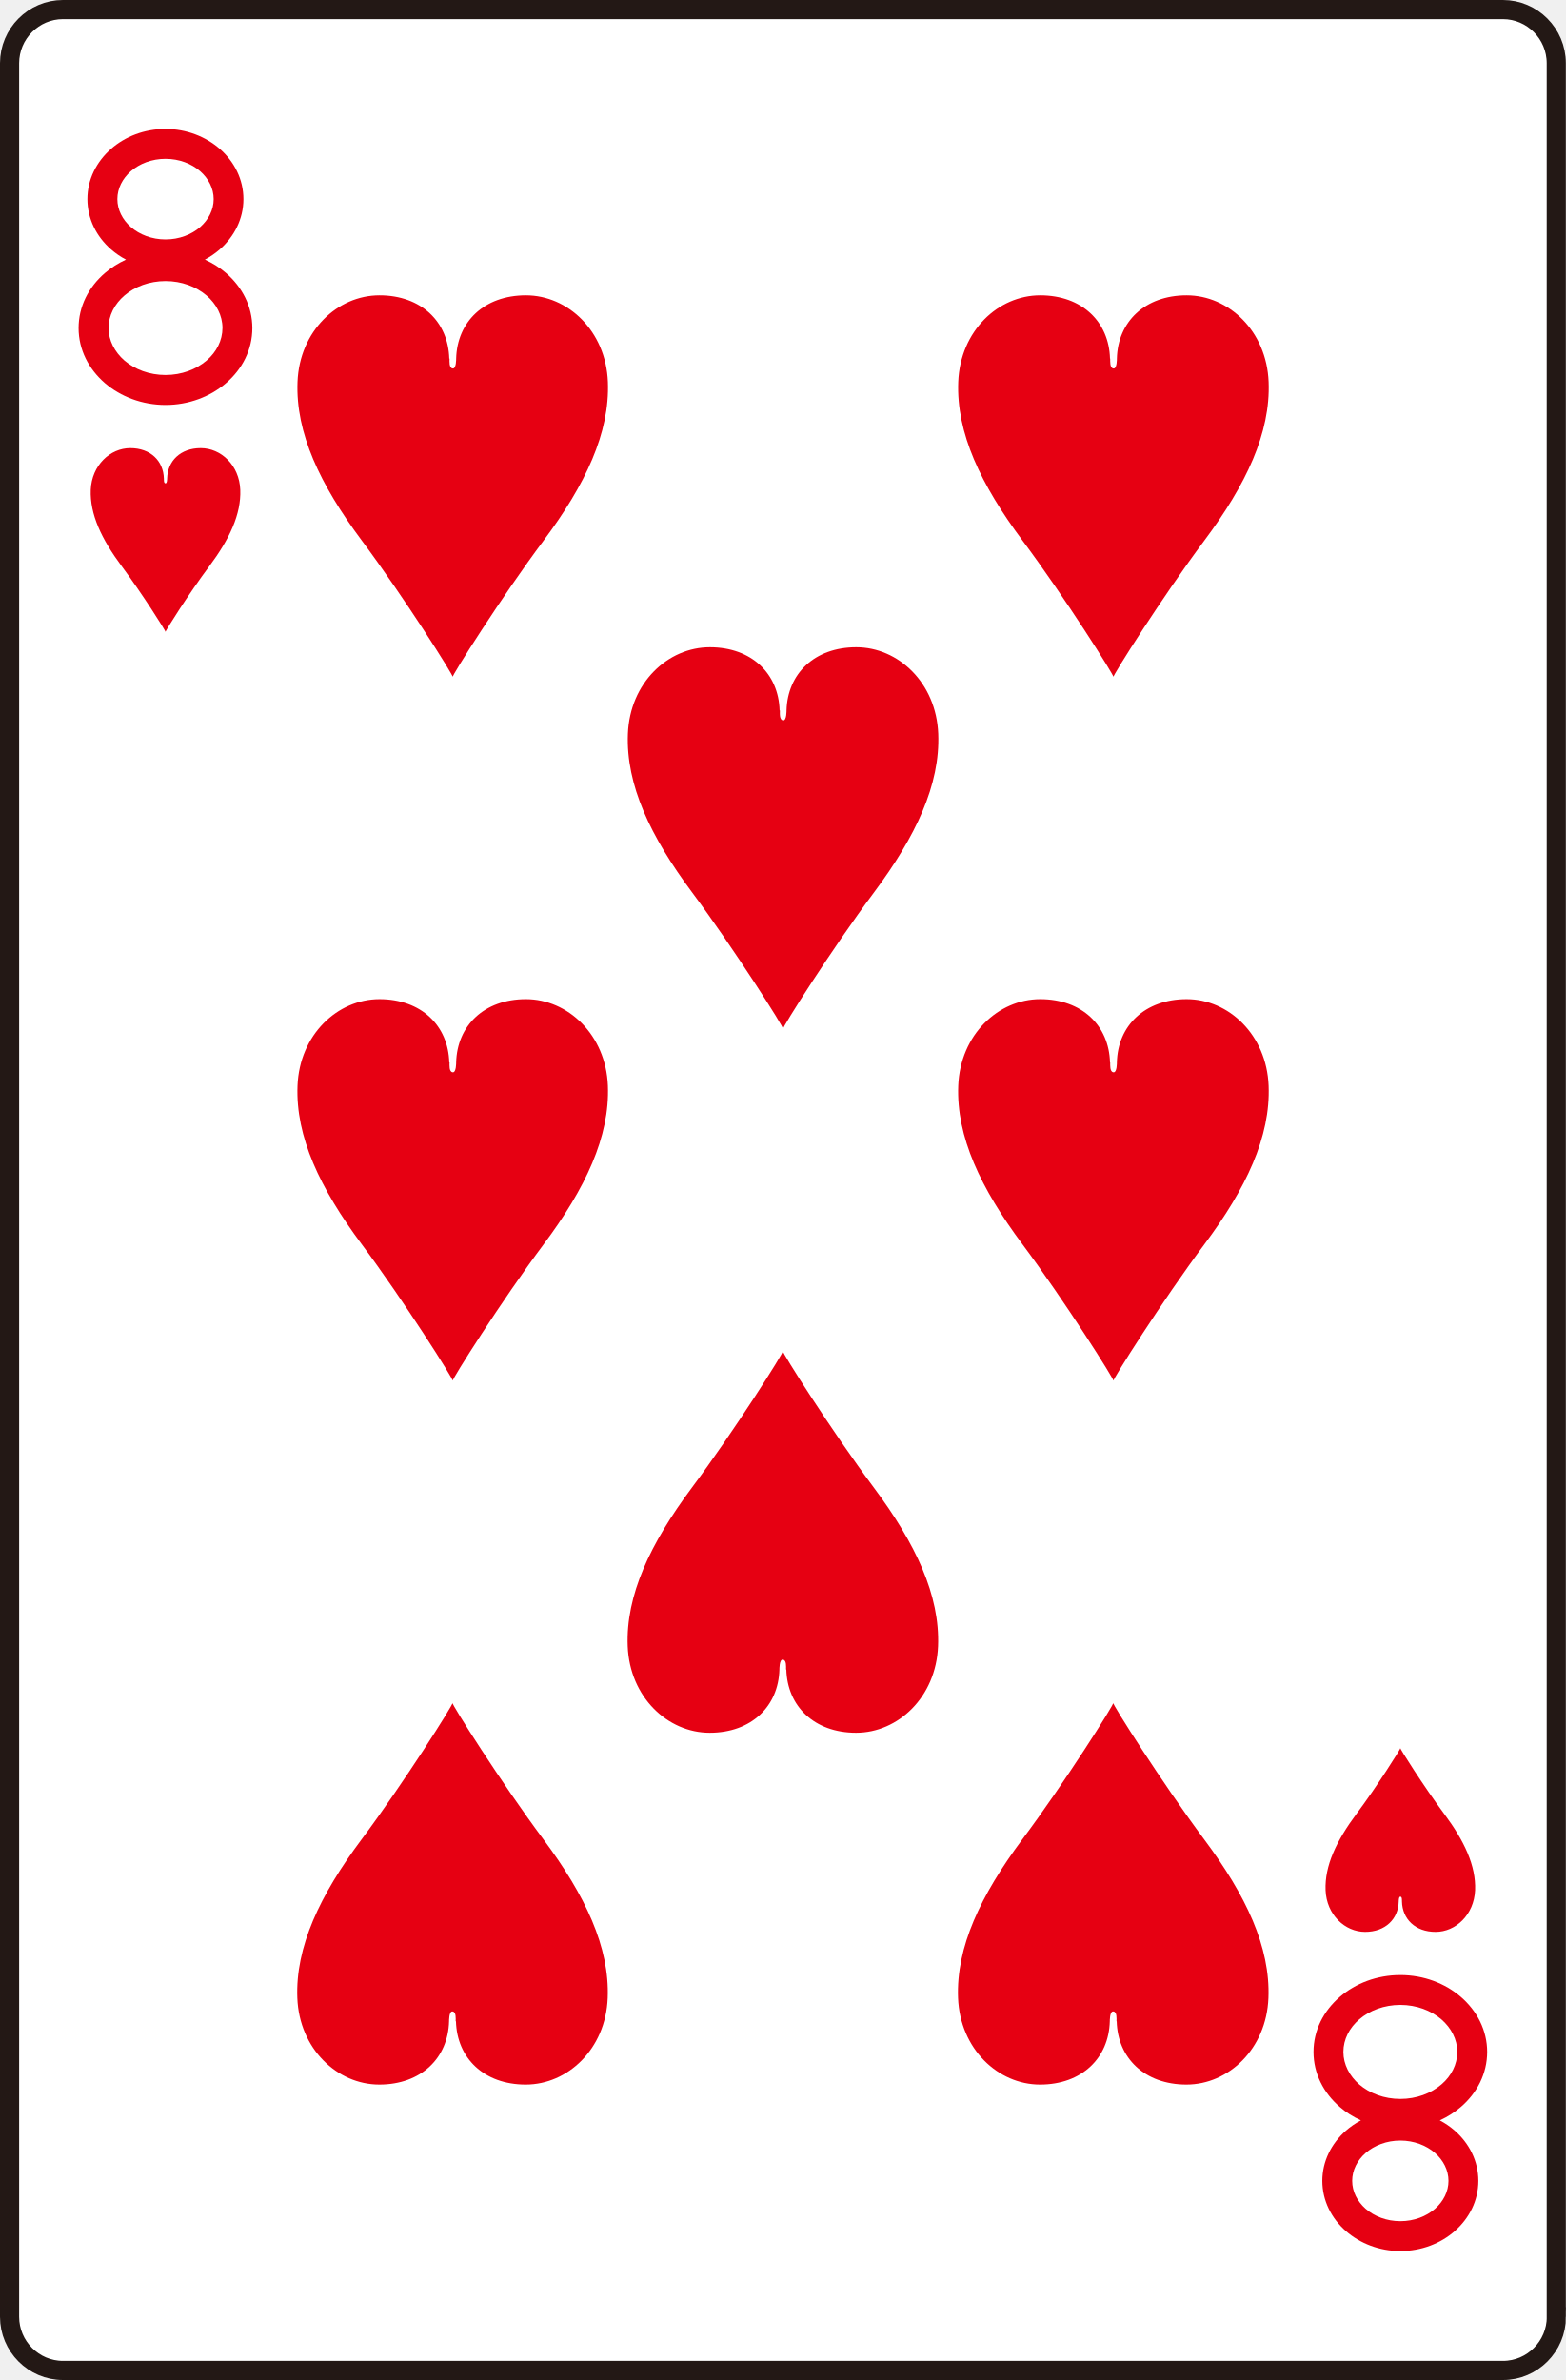
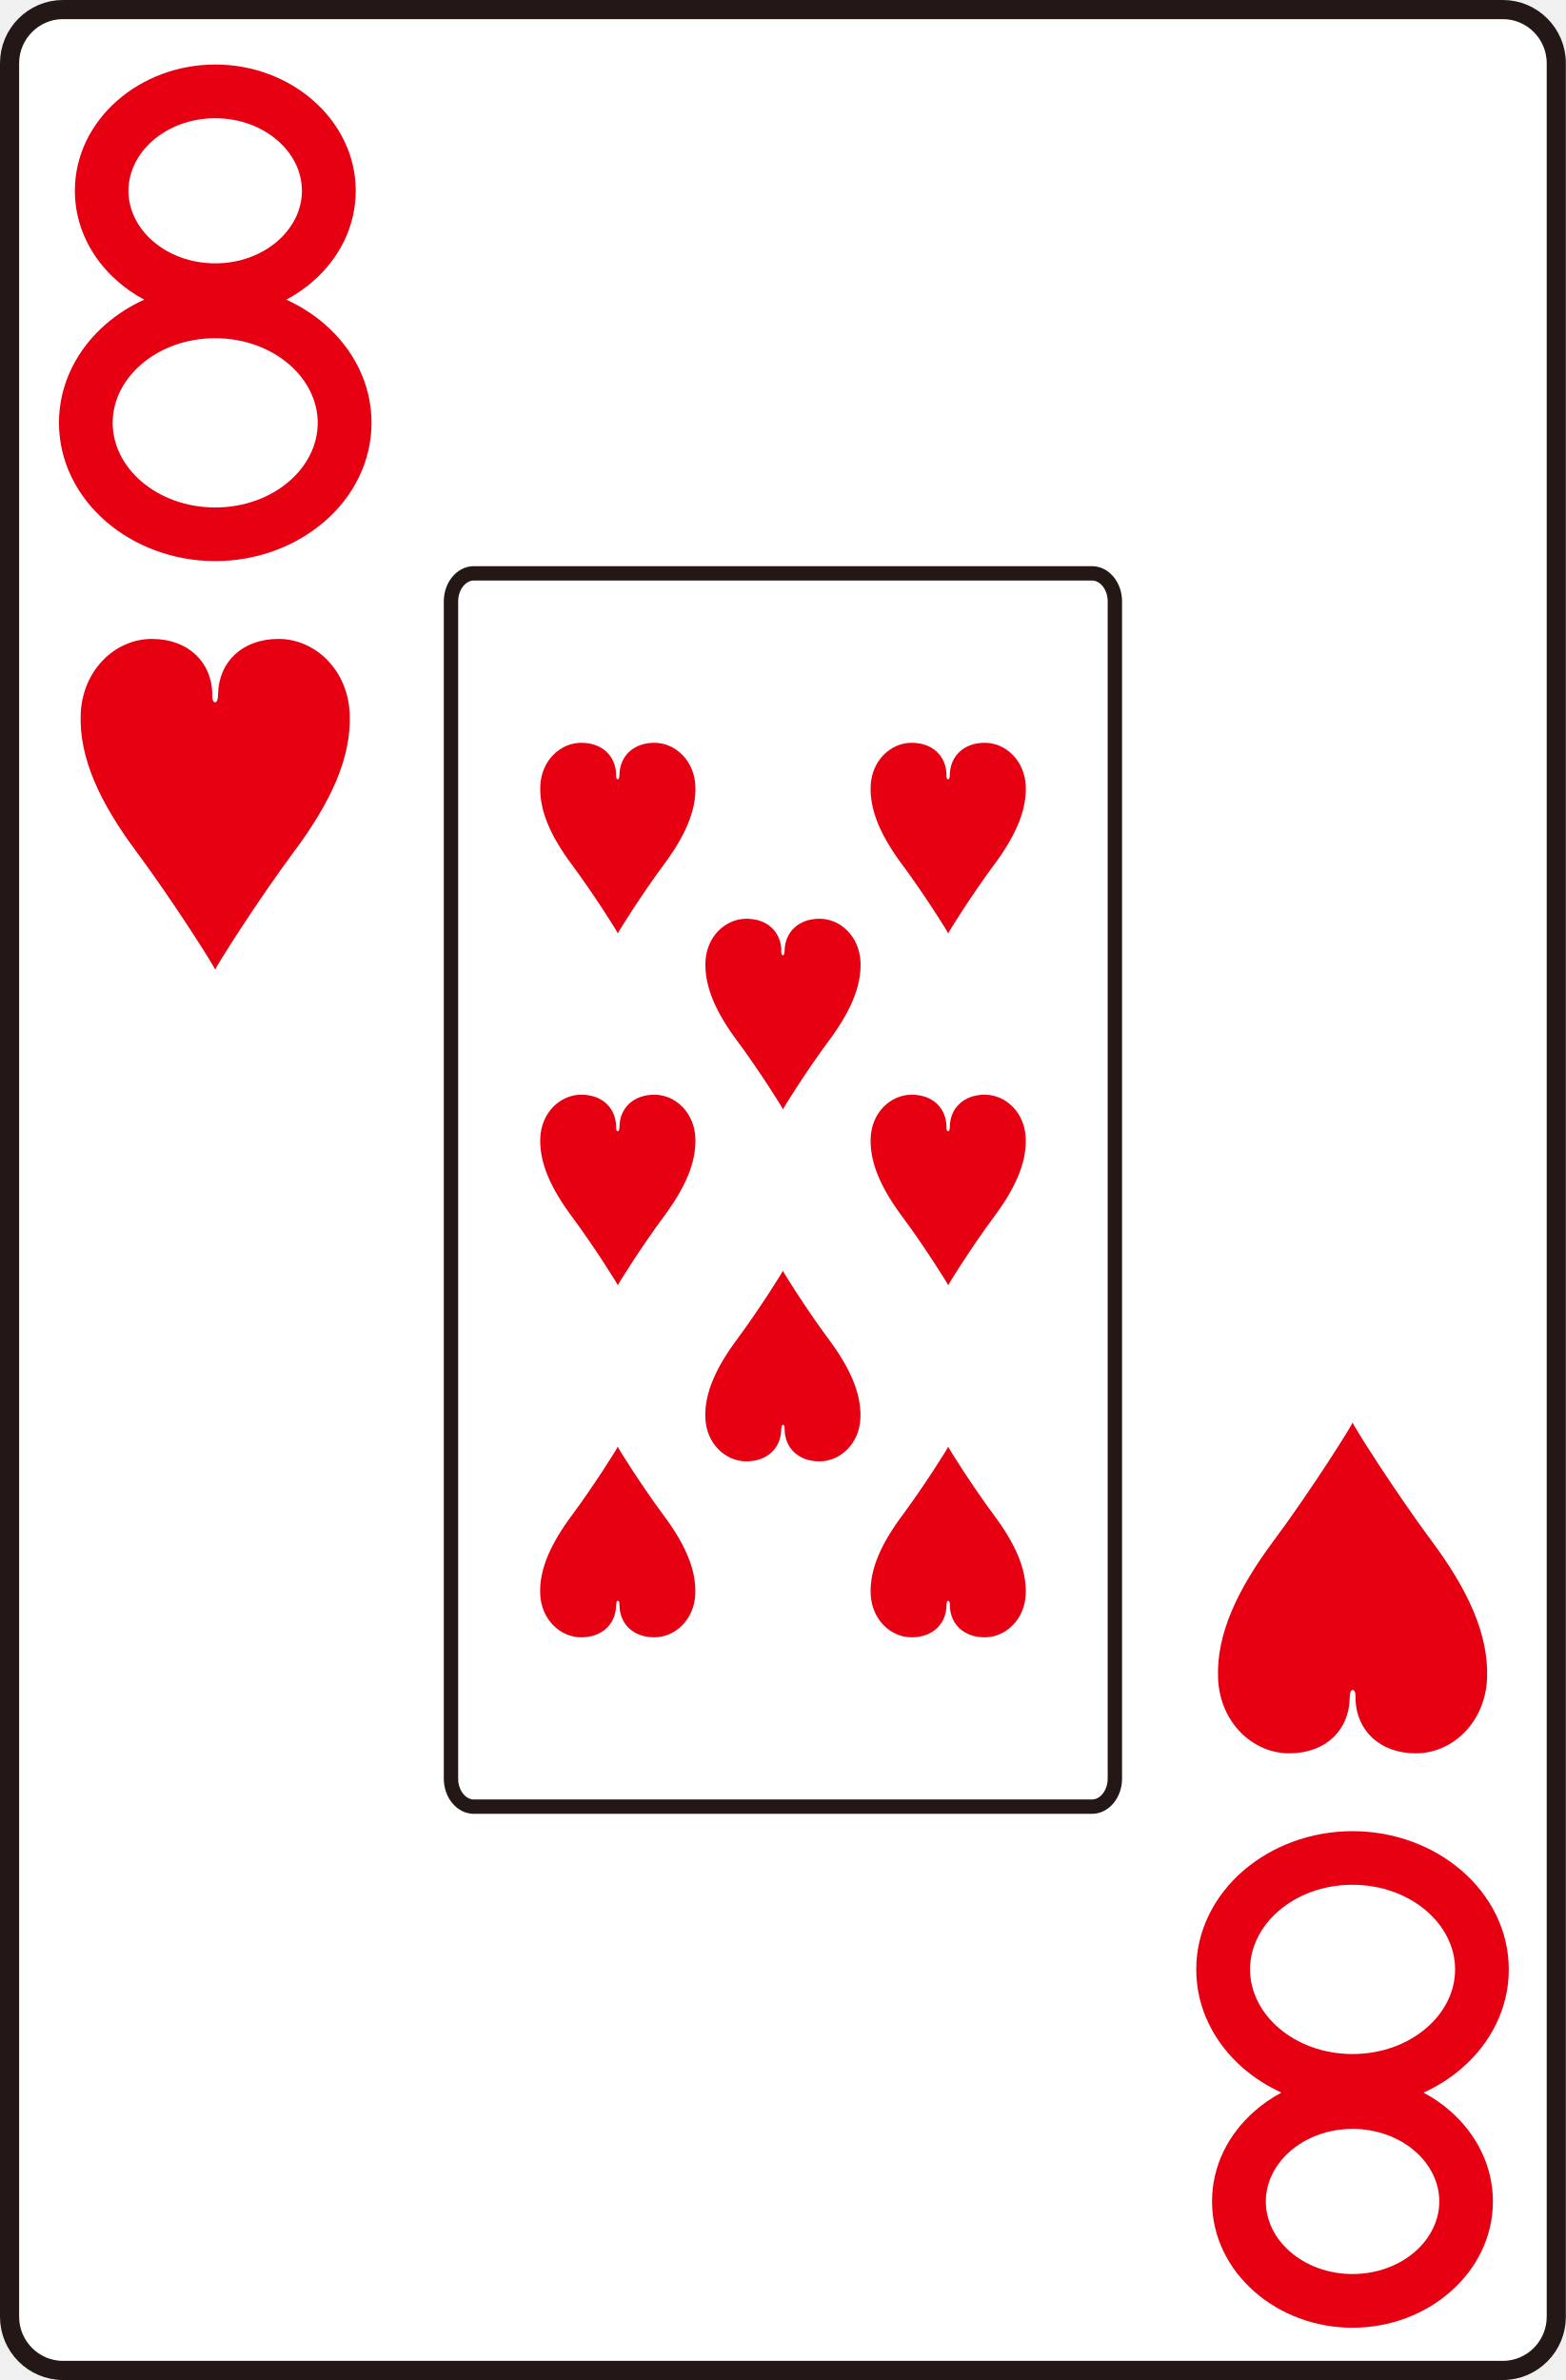
<svg xmlns="http://www.w3.org/2000/svg" id="_图层_2" data-name="图层 2" viewBox="0 0 163.58 248.61">
  <g id="_图层_1-2" data-name="图层 1">
+     <path d="m1,6.6c0-3.08,2.51-5.6,5.57-5.6h150.43c3.06,0,5.57,2.52,5.57,5.6v235.41c0,3.08-2.51,5.6-5.57,5.6H6.57c-3.06,0-5.57-2.52-5.57-5.6V6.6Z" style="fill: #fff; fill-rule: evenodd; stroke: #231815; stroke-miterlimit: 22.93; stroke-width: 2px;" />
    <g>
-       <path d="m162.58,242.01c0,3.08-2.51,5.6-5.57,5.6H6.57c-3.06,0-5.57-2.52-5.57-5.6V6.6C1,3.52,3.51,1,6.57,1h150.43c3.06,0,5.57,2.52,5.57,5.6v235.41Z" style="fill: #fff; fill-rule: evenodd; stroke: #231815; stroke-miterlimit: 22.93; stroke-width: 2px;" />
-       <g>
-         <g>
-           <path d="m21.41,27.12c.81.37,1.56.84,2.2,1.4,1.69,1.46,2.75,3.49,2.75,5.75s-1.05,4.29-2.75,5.75c-1.64,1.41-3.88,2.28-6.32,2.28s-4.69-.87-6.33-2.28c-1.69-1.46-2.75-3.49-2.75-5.75s1.05-4.29,2.75-5.75c.65-.56,1.39-1.03,2.2-1.4-.57-.3-1.09-.66-1.56-1.07-1.52-1.33-2.47-3.19-2.47-5.25s.95-3.91,2.47-5.25c1.47-1.29,3.48-2.08,5.68-2.08s4.21.8,5.68,2.08c1.52,1.33,2.47,3.19,2.47,5.25s-.95,3.91-2.47,5.25c-.47.41-.99.77-1.56,1.07h0Zm-4.12,2.24c-1.69,0-3.21.58-4.29,1.51-1.03.88-1.66,2.09-1.66,3.39s.64,2.51,1.66,3.4c1.09.93,2.6,1.51,4.29,1.51s3.2-.58,4.29-1.51c1.03-.88,1.66-2.09,1.66-3.4s-.64-2.51-1.66-3.39c-1.09-.93-2.6-1.51-4.29-1.51h0Zm0-12.77c-1.43,0-2.71.5-3.63,1.3-.86.76-1.4,1.79-1.4,2.91s.54,2.15,1.4,2.91c.92.8,2.2,1.3,3.63,1.3s2.71-.5,3.63-1.3c.86-.76,1.4-1.79,1.4-2.91s-.54-2.15-1.4-2.91c-.92-.8-2.2-1.3-3.63-1.3Z" style="fill: #e60012; stroke-width: 0px;" />
-           <path d="m17.12,49.99c-.05-1.85-1.4-3.18-3.51-3.18s-4.02,1.79-4.13,4.35c-.1,2.56,1.13,5.16,3.23,7.98,2.1,2.82,4.67,6.87,4.58,6.87s2.47-4.05,4.58-6.87c2.1-2.82,3.33-5.42,3.23-7.98-.1-2.56-2.01-4.35-4.13-4.35s-3.47,1.34-3.51,3.18c0,0,0,.51-.17.5-.2-.02-.16-.37-.17-.5Z" style="fill: #e60012; fill-rule: evenodd; stroke-width: 0px;" />
-         </g>
-         <g>
-           <path d="m142.16,221.49c-.81-.37-1.56-.84-2.2-1.4-1.7-1.46-2.75-3.49-2.75-5.75s1.05-4.29,2.75-5.75c1.63-1.41,3.87-2.28,6.32-2.28s4.69.87,6.32,2.28c1.69,1.46,2.75,3.49,2.75,5.75s-1.05,4.29-2.75,5.75c-.65.56-1.39,1.03-2.2,1.4.57.3,1.09.66,1.56,1.07,1.52,1.33,2.47,3.19,2.47,5.25s-.95,3.91-2.47,5.25c-1.47,1.29-3.48,2.08-5.68,2.08s-4.21-.8-5.68-2.08c-1.52-1.33-2.47-3.19-2.47-5.25s.95-3.91,2.47-5.25c.47-.41.99-.77,1.56-1.07h0Zm4.12-2.24c1.69,0,3.2-.58,4.29-1.51,1.03-.88,1.66-2.09,1.66-3.4s-.64-2.51-1.66-3.4c-1.09-.93-2.6-1.51-4.29-1.51s-3.21.58-4.29,1.51c-1.03.88-1.66,2.09-1.66,3.4s.64,2.51,1.66,3.4c1.09.93,2.6,1.51,4.29,1.51h0Zm0,12.77c1.43,0,2.71-.5,3.63-1.3.86-.76,1.4-1.79,1.4-2.91s-.54-2.15-1.4-2.91c-.92-.8-2.2-1.3-3.63-1.3s-2.71.5-3.63,1.3c-.86.75-1.4,1.79-1.4,2.91s.54,2.15,1.4,2.91c.92.8,2.2,1.3,3.63,1.3Z" style="fill: #e60012; stroke-width: 0px;" />
-           <path d="m146.45,198.62c.04,1.85,1.4,3.18,3.51,3.18s4.02-1.79,4.13-4.35c.1-2.56-1.13-5.16-3.23-7.98-2.1-2.82-4.67-6.87-4.58-6.87s-2.47,4.05-4.58,6.87c-2.1,2.82-3.33,5.42-3.23,7.98.1,2.56,2.02,4.35,4.13,4.35s3.47-1.34,3.51-3.18c0,0,0-.51.17-.5.2.01.16.37.17.5Z" style="fill: #e60012; fill-rule: evenodd; stroke-width: 0px;" />
-         </g>
-         <path d="m82.14,174.39c.1,3.83,2.91,6.61,7.29,6.61s8.35-3.72,8.56-9.04c.21-5.32-2.34-10.71-6.71-16.57-4.36-5.85-9.69-14.26-9.5-14.26s-5.13,8.41-9.5,14.26c-4.36,5.85-6.92,11.25-6.71,16.57.21,5.32,4.18,9.04,8.56,9.04s7.19-2.78,7.29-6.61c0,0-.02-1.06.35-1.03.41.03.34.77.34,1.03h0Zm33.81-63.41c-.1-3.83-2.91-6.61-7.29-6.61s-8.35,3.71-8.56,9.04c-.21,5.32,2.34,10.71,6.71,16.57,4.36,5.85,9.68,14.26,9.5,14.26s5.13-8.41,9.5-14.26c4.37-5.85,6.92-11.25,6.71-16.57-.21-5.32-4.18-9.04-8.56-9.04s-7.2,2.78-7.29,6.61c0,0,.02,1.06-.35,1.03-.41-.03-.34-.77-.35-1.03h0Zm-69.02,0c-.1-3.83-2.91-6.61-7.29-6.61s-8.35,3.71-8.56,9.04c-.21,5.32,2.34,10.71,6.71,16.57,4.36,5.85,9.69,14.26,9.5,14.26s5.13-8.41,9.5-14.26c4.37-5.85,6.92-11.25,6.71-16.57-.21-5.32-4.18-9.04-8.56-9.04s-7.19,2.78-7.29,6.61c0,0,.02,1.06-.35,1.03-.41-.03-.34-.77-.34-1.03h0Zm34.51-36.76c-.1-3.83-2.91-6.61-7.29-6.61s-8.35,3.71-8.56,9.04,2.34,10.71,6.71,16.57c4.36,5.86,9.69,14.26,9.5,14.26s5.13-8.41,9.5-14.26c4.36-5.85,6.92-11.24,6.71-16.57s-4.18-9.04-8.56-9.04-7.19,2.78-7.29,6.61c0,0,.02,1.06-.35,1.03-.41-.03-.34-.77-.34-1.03h0Zm34.51-36.76c-.1-3.83-2.91-6.61-7.29-6.61s-8.35,3.71-8.56,9.04c-.21,5.32,2.34,10.71,6.71,16.57,4.36,5.85,9.68,14.26,9.5,14.26s5.13-8.41,9.5-14.26c4.37-5.85,6.92-11.25,6.71-16.57-.21-5.32-4.18-9.04-8.56-9.04s-7.2,2.78-7.29,6.61c0,0,.02,1.06-.35,1.03-.41-.03-.34-.77-.35-1.03h0Zm-69.02,0c-.1-3.83-2.91-6.61-7.29-6.61s-8.35,3.71-8.56,9.04c-.21,5.32,2.34,10.71,6.71,16.57,4.36,5.85,9.69,14.26,9.5,14.26s5.13-8.41,9.5-14.26c4.37-5.85,6.92-11.25,6.71-16.57-.21-5.32-4.18-9.04-8.56-9.04s-7.19,2.78-7.29,6.61c0,0,.02,1.06-.35,1.03-.41-.03-.34-.77-.34-1.03h0Zm.7,173.68c.1,3.83,2.91,6.61,7.29,6.61s8.35-3.71,8.56-9.04c.21-5.32-2.34-10.71-6.71-16.57-4.36-5.85-9.69-14.26-9.5-14.26s-5.13,8.41-9.5,14.26c-4.37,5.85-6.92,11.25-6.71,16.57.21,5.32,4.18,9.04,8.56,9.04s7.19-2.78,7.29-6.61c0,0-.02-1.06.35-1.03.41.03.34.77.34,1.03h0Zm69.02,0c.1,3.83,2.91,6.61,7.29,6.61s8.35-3.71,8.56-9.04-2.34-10.71-6.71-16.57c-4.36-5.85-9.69-14.26-9.5-14.26s-5.13,8.41-9.5,14.26c-4.36,5.86-6.92,11.25-6.71,16.57.21,5.32,4.18,9.04,8.56,9.04s7.19-2.78,7.29-6.61c0,0-.02-1.06.36-1.03.41.03.34.77.34,1.03Z" style="fill: #e60012; fill-rule: evenodd; stroke-width: 0px;" />
-       </g>
+       <path d="m133.87,218.59c-1.46-.66-2.8-1.52-3.97-2.52-3.05-2.63-4.94-6.29-4.94-10.34s1.89-7.72,4.94-10.34c2.94-2.53,6.98-4.11,11.38-4.11,4.41,0,8.44,1.57,11.39,4.11,3.05,2.63,4.94,6.29,4.94,10.34s-1.89,7.71-4.94,10.34c-1.17,1-2.5,1.86-3.97,2.52,1.02.54,1.96,1.19,2.8,1.93,2.74,2.4,4.45,5.74,4.45,9.44s-1.7,7.04-4.45,9.44c-2.64,2.31-6.26,3.75-10.22,3.75-3.96,0-7.58-1.44-10.22-3.75-2.74-2.4-4.45-5.74-4.45-9.44s1.7-7.04,4.45-9.44c.84-.74,1.78-1.39,2.8-1.93h0Zm7.42-4.03c3.04,0,5.77-1.04,7.72-2.73,1.85-1.59,2.99-3.75,2.99-6.11s-1.15-4.52-2.99-6.11c-1.95-1.68-4.69-2.73-7.72-2.73-3.04,0-5.77,1.04-7.72,2.73-1.85,1.59-2.99,3.76-2.99,6.11s1.15,4.52,2.99,6.11c1.95,1.68,4.68,2.73,7.72,2.73h0Zm0,22.98c2.57,0,4.88-.9,6.54-2.35,1.55-1.36,2.52-3.22,2.52-5.23s-.96-3.87-2.52-5.23c-1.65-1.45-3.97-2.35-6.54-2.35s-4.88.9-6.54,2.35c-1.55,1.36-2.52,3.21-2.52,5.23s.96,3.87,2.52,5.23c1.65,1.45,3.97,2.35,6.54,2.35Z" style="fill: #e60012; stroke-width: 0px;" />
+       <path d="m141.59,177.42c.08,3.32,2.52,5.73,6.32,5.73s7.24-3.22,7.43-7.84c.18-4.62-2.03-9.29-5.81-14.37-3.78-5.08-8.4-12.37-8.24-12.37s-4.45,7.29-8.24,12.37c-3.78,5.08-6,9.75-5.81,14.37.18,4.62,3.63,7.84,7.43,7.84s6.24-2.41,6.32-5.73c0,0-.02-.92.31-.89.35.03.29.67.3.89Z" style="fill: #e60012; fill-rule: evenodd; stroke-width: 0px;" />
+     </g>
+     <path d="m81.96,149.35c.05,1.92,1.45,3.3,3.64,3.3s4.18-1.86,4.28-4.52c.11-2.66-1.17-5.36-3.35-8.28-2.18-2.93-4.84-7.13-4.75-7.13s-2.57,4.2-4.75,7.13c-2.18,2.93-3.46,5.62-3.35,8.28.11,2.66,2.09,4.52,4.28,4.52,2.19,0,3.6-1.39,3.65-3.3,0,0,0-.53.18-.52.2.02.17.39.17.52h0Zm16.91-31.7c-.05-1.92-1.45-3.3-3.64-3.3-2.19,0-4.18,1.86-4.28,4.52-.11,2.66,1.17,5.36,3.35,8.28,2.18,2.93,4.84,7.13,4.75,7.13s2.57-4.2,4.75-7.13c2.18-2.93,3.46-5.62,3.35-8.28-.11-2.66-2.09-4.52-4.28-4.52-2.19,0-3.6,1.39-3.65,3.3,0,0,.01.53-.18.52-.2-.02-.17-.39-.17-.52h0Zm-34.51,0c-.05-1.92-1.45-3.3-3.64-3.3-2.19,0-4.18,1.86-4.28,4.52-.11,2.66,1.17,5.36,3.35,8.28,2.18,2.93,4.84,7.13,4.75,7.13s2.57-4.2,4.75-7.13c2.18-2.93,3.46-5.62,3.35-8.28-.11-2.66-2.09-4.52-4.28-4.52s-3.6,1.39-3.65,3.3c0,0,.01.53-.18.52-.2-.02-.17-.39-.17-.52h0Zm17.26-18.38c-.05-1.92-1.45-3.3-3.65-3.3-2.19,0-4.18,1.86-4.28,4.52s1.17,5.36,3.35,8.28c2.18,2.93,4.84,7.13,4.75,7.13s2.57-4.2,4.75-7.13c2.18-2.93,3.46-5.62,3.35-8.28s-2.09-4.52-4.28-4.52-3.6,1.39-3.65,3.3c0,0,.01.53-.18.52-.2-.02-.17-.39-.17-.52h0Zm17.25-18.38c-.05-1.92-1.45-3.3-3.64-3.3-2.19,0-4.18,1.86-4.28,4.52-.11,2.66,1.17,5.36,3.35,8.28,2.18,2.93,4.84,7.13,4.75,7.13s2.57-4.2,4.75-7.13c2.18-2.93,3.46-5.62,3.35-8.28-.11-2.66-2.09-4.52-4.28-4.52-2.19,0-3.6,1.39-3.65,3.3,0,0,.01.53-.18.52-.2-.02-.17-.39-.17-.52h0Zm-34.51,0c-.05-1.92-1.45-3.3-3.64-3.3-2.19,0-4.18,1.86-4.28,4.52-.11,2.66,1.17,5.36,3.35,8.28,2.18,2.93,4.84,7.13,4.75,7.13s2.57-4.2,4.75-7.13c2.18-2.93,3.46-5.62,3.35-8.28-.11-2.66-2.09-4.52-4.28-4.52s-3.6,1.39-3.65,3.3c0,0,.01.53-.18.52-.2-.02-.17-.39-.17-.52h0Zm.35,86.84c.05,1.92,1.45,3.3,3.64,3.3s4.18-1.86,4.28-4.52c.11-2.66-1.17-5.36-3.35-8.28-2.18-2.93-4.84-7.13-4.75-7.13s-2.57,4.2-4.75,7.13c-2.18,2.93-3.46,5.62-3.35,8.28.11,2.66,2.09,4.52,4.28,4.52,2.19,0,3.6-1.39,3.65-3.3,0,0,0-.53.18-.52.2.02.17.39.17.52h0Zm34.51,0c.05,1.92,1.45,3.3,3.65,3.3,2.19,0,4.18-1.86,4.28-4.52s-1.17-5.36-3.35-8.28c-2.18-2.93-4.84-7.13-4.75-7.13s-2.57,4.2-4.75,7.13c-2.18,2.93-3.46,5.62-3.35,8.28.11,2.66,2.09,4.52,4.28,4.52,2.19,0,3.6-1.39,3.64-3.3,0,0,0-.53.18-.51.2.02.17.39.17.52Z" style="fill: #e60012; fill-rule: evenodd; stroke-width: 0px;" />
+     <path d="m47.11,62.82c0-1.61,1.08-2.93,2.39-2.93h64.57c1.32,0,2.39,1.32,2.39,2.93v122.97c0,1.61-1.08,2.93-2.39,2.93H49.5c-1.32,0-2.39-1.32-2.39-2.93V62.82Z" style="fill: none; fill-rule: evenodd; stroke: #231815; stroke-miterlimit: 22.93; stroke-width: 1.5px;" />
+     <g>
+       <path d="m29.9,31.3c1.46.66,2.8,1.52,3.97,2.52,3.05,2.63,4.94,6.29,4.94,10.34s-1.89,7.72-4.94,10.34c-2.94,2.53-6.98,4.11-11.38,4.11s-8.44-1.57-11.39-4.11c-3.05-2.63-4.94-6.29-4.94-10.34s1.89-7.71,4.94-10.34c1.17-1,2.5-1.86,3.97-2.52-1.02-.54-1.96-1.19-2.8-1.93-2.74-2.4-4.45-5.74-4.45-9.44s1.7-7.04,4.45-9.44c2.64-2.31,6.26-3.75,10.22-3.75s7.58,1.44,10.22,3.75c2.74,2.4,4.45,5.74,4.45,9.44s-1.7,7.04-4.45,9.44c-.84.74-1.78,1.39-2.8,1.93h0Zm-7.42,4.03c-3.04,0-5.77,1.04-7.72,2.73-1.85,1.59-2.99,3.75-2.99,6.11s1.15,4.52,2.99,6.11c1.95,1.68,4.69,2.73,7.72,2.73s5.77-1.04,7.72-2.73c1.85-1.59,2.99-3.76,2.99-6.11s-1.15-4.52-2.99-6.11c-1.95-1.68-4.68-2.73-7.72-2.73h0Zm0-22.98c-2.57,0-4.88.9-6.54,2.35-1.55,1.36-2.52,3.22-2.52,5.23s.96,3.87,2.52,5.23c1.65,1.45,3.97,2.35,6.54,2.35s4.88-.9,6.54-2.35c1.55-1.36,2.52-3.21,2.52-5.23s-.96-3.87-2.52-5.23c-1.65-1.45-3.97-2.35-6.54-2.35Z" style="fill: #e60012; stroke-width: 0px;" />
+       <path d="m22.18,72.47c-.08-3.32-2.52-5.73-6.32-5.73-3.8,0-7.24,3.22-7.43,7.84-.18,4.62,2.03,9.29,5.81,14.37,3.78,5.08,8.4,12.37,8.24,12.37s4.45-7.29,8.24-12.37c3.78-5.08,6-9.75,5.81-14.37-.18-4.62-3.63-7.84-7.43-7.84-3.8,0-6.24,2.41-6.32,5.73,0,0,.02.92-.31.89-.35-.03-.29-.67-.3-.89Z" style="fill: #e60012; fill-rule: evenodd; stroke-width: 0px;" />
    </g>
  </g>
</svg>
